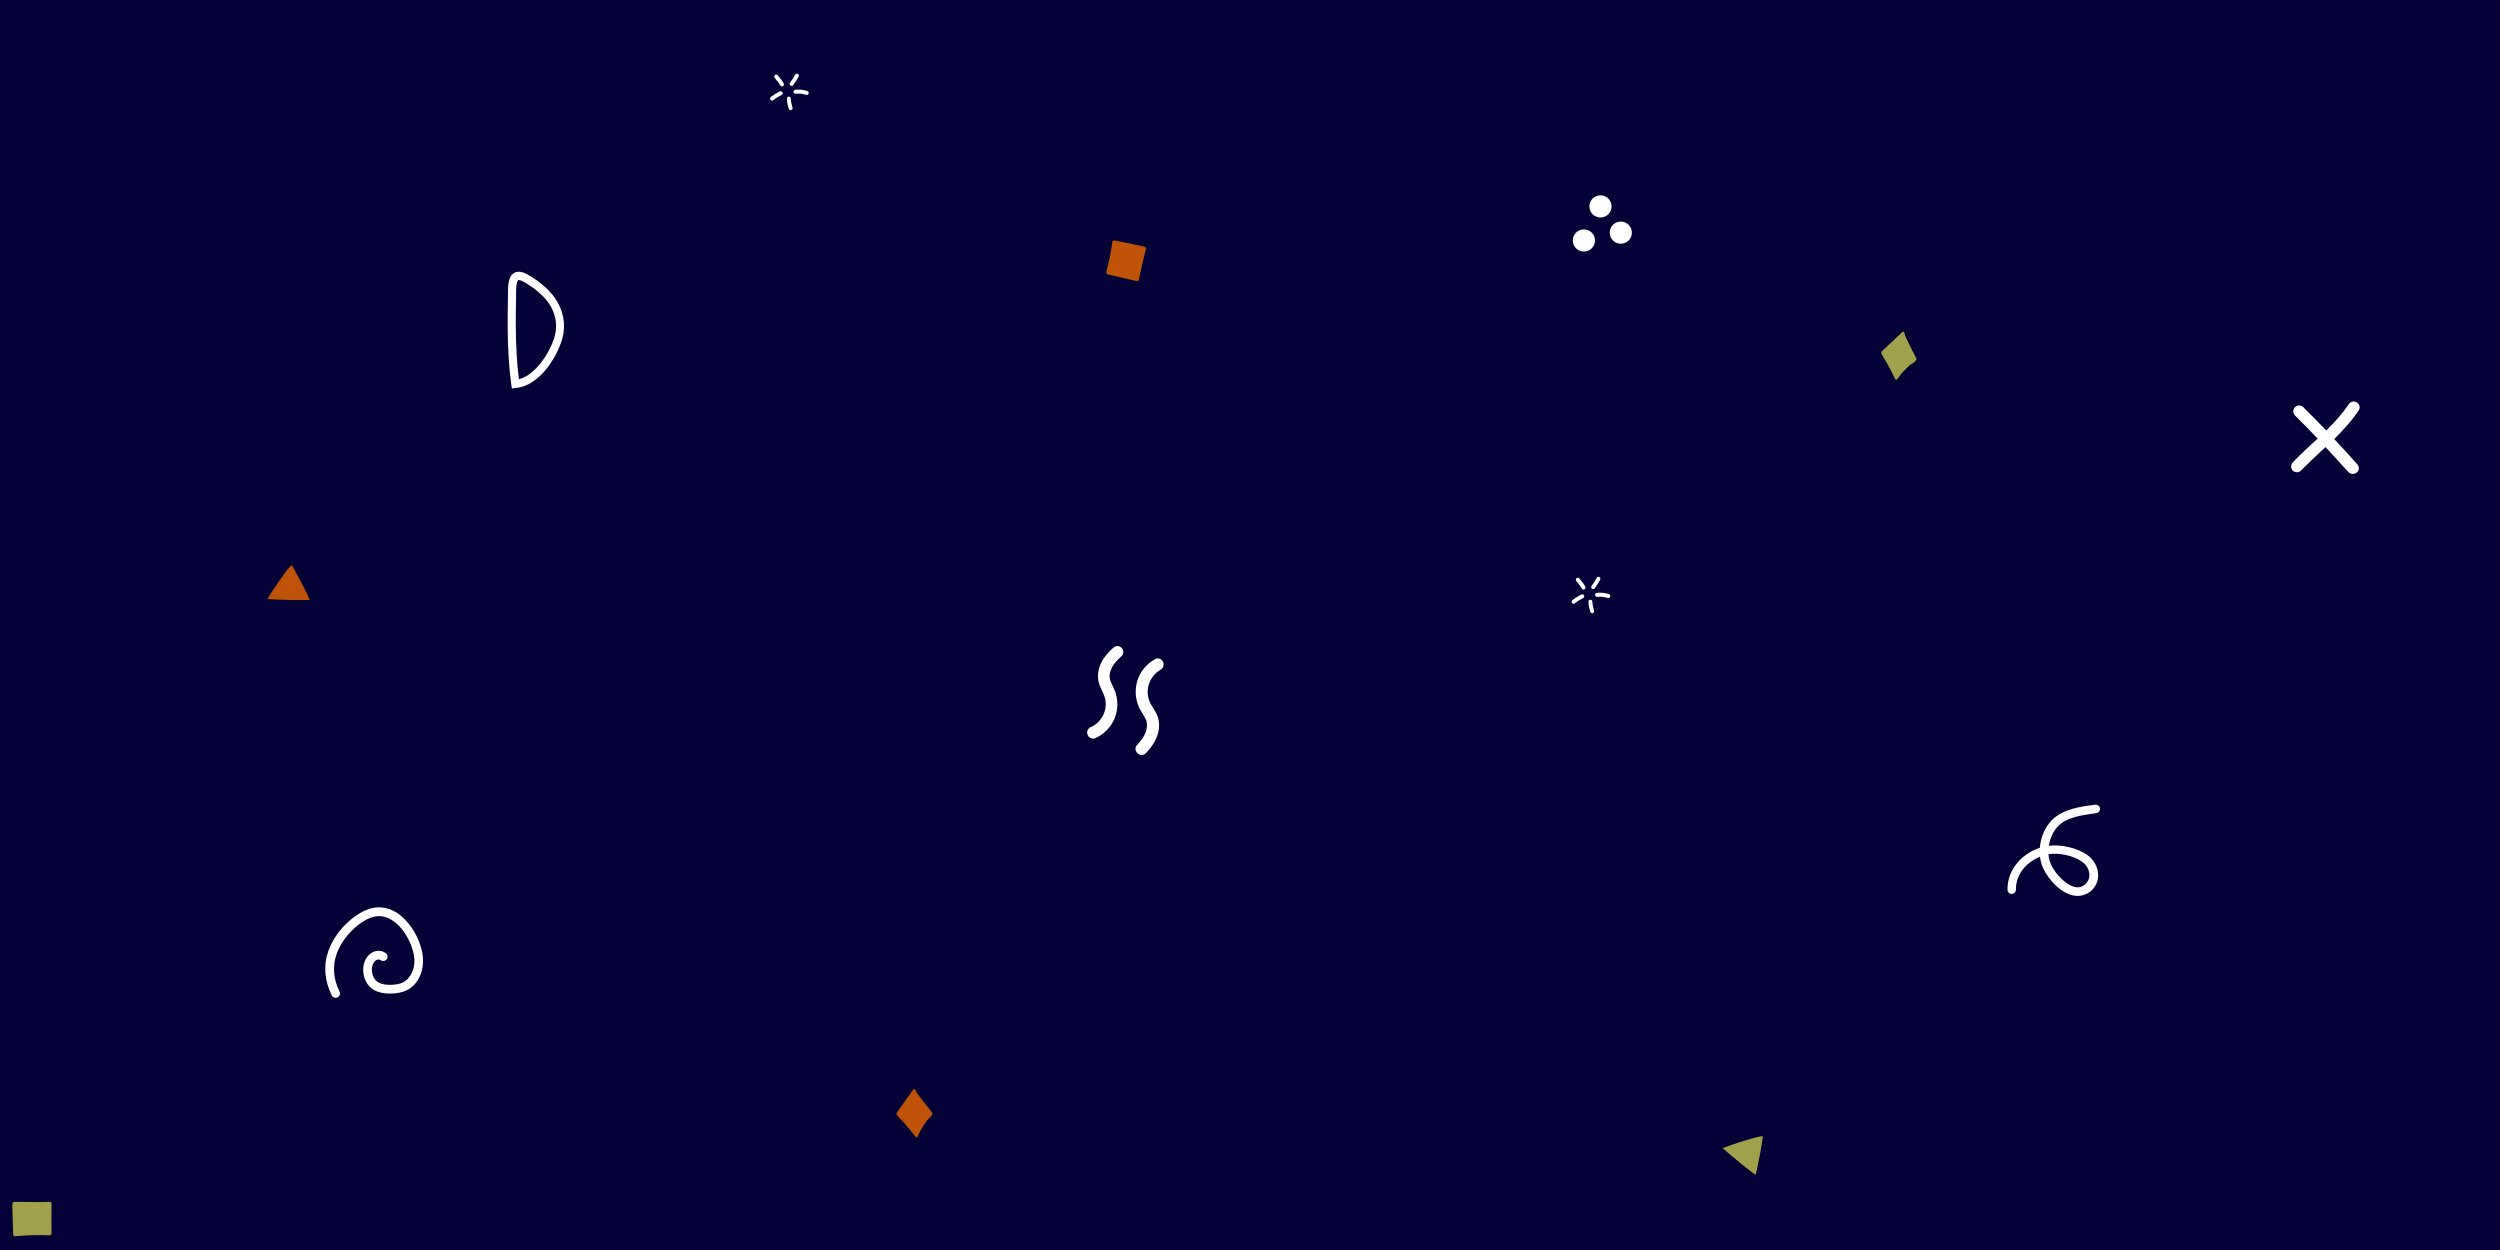
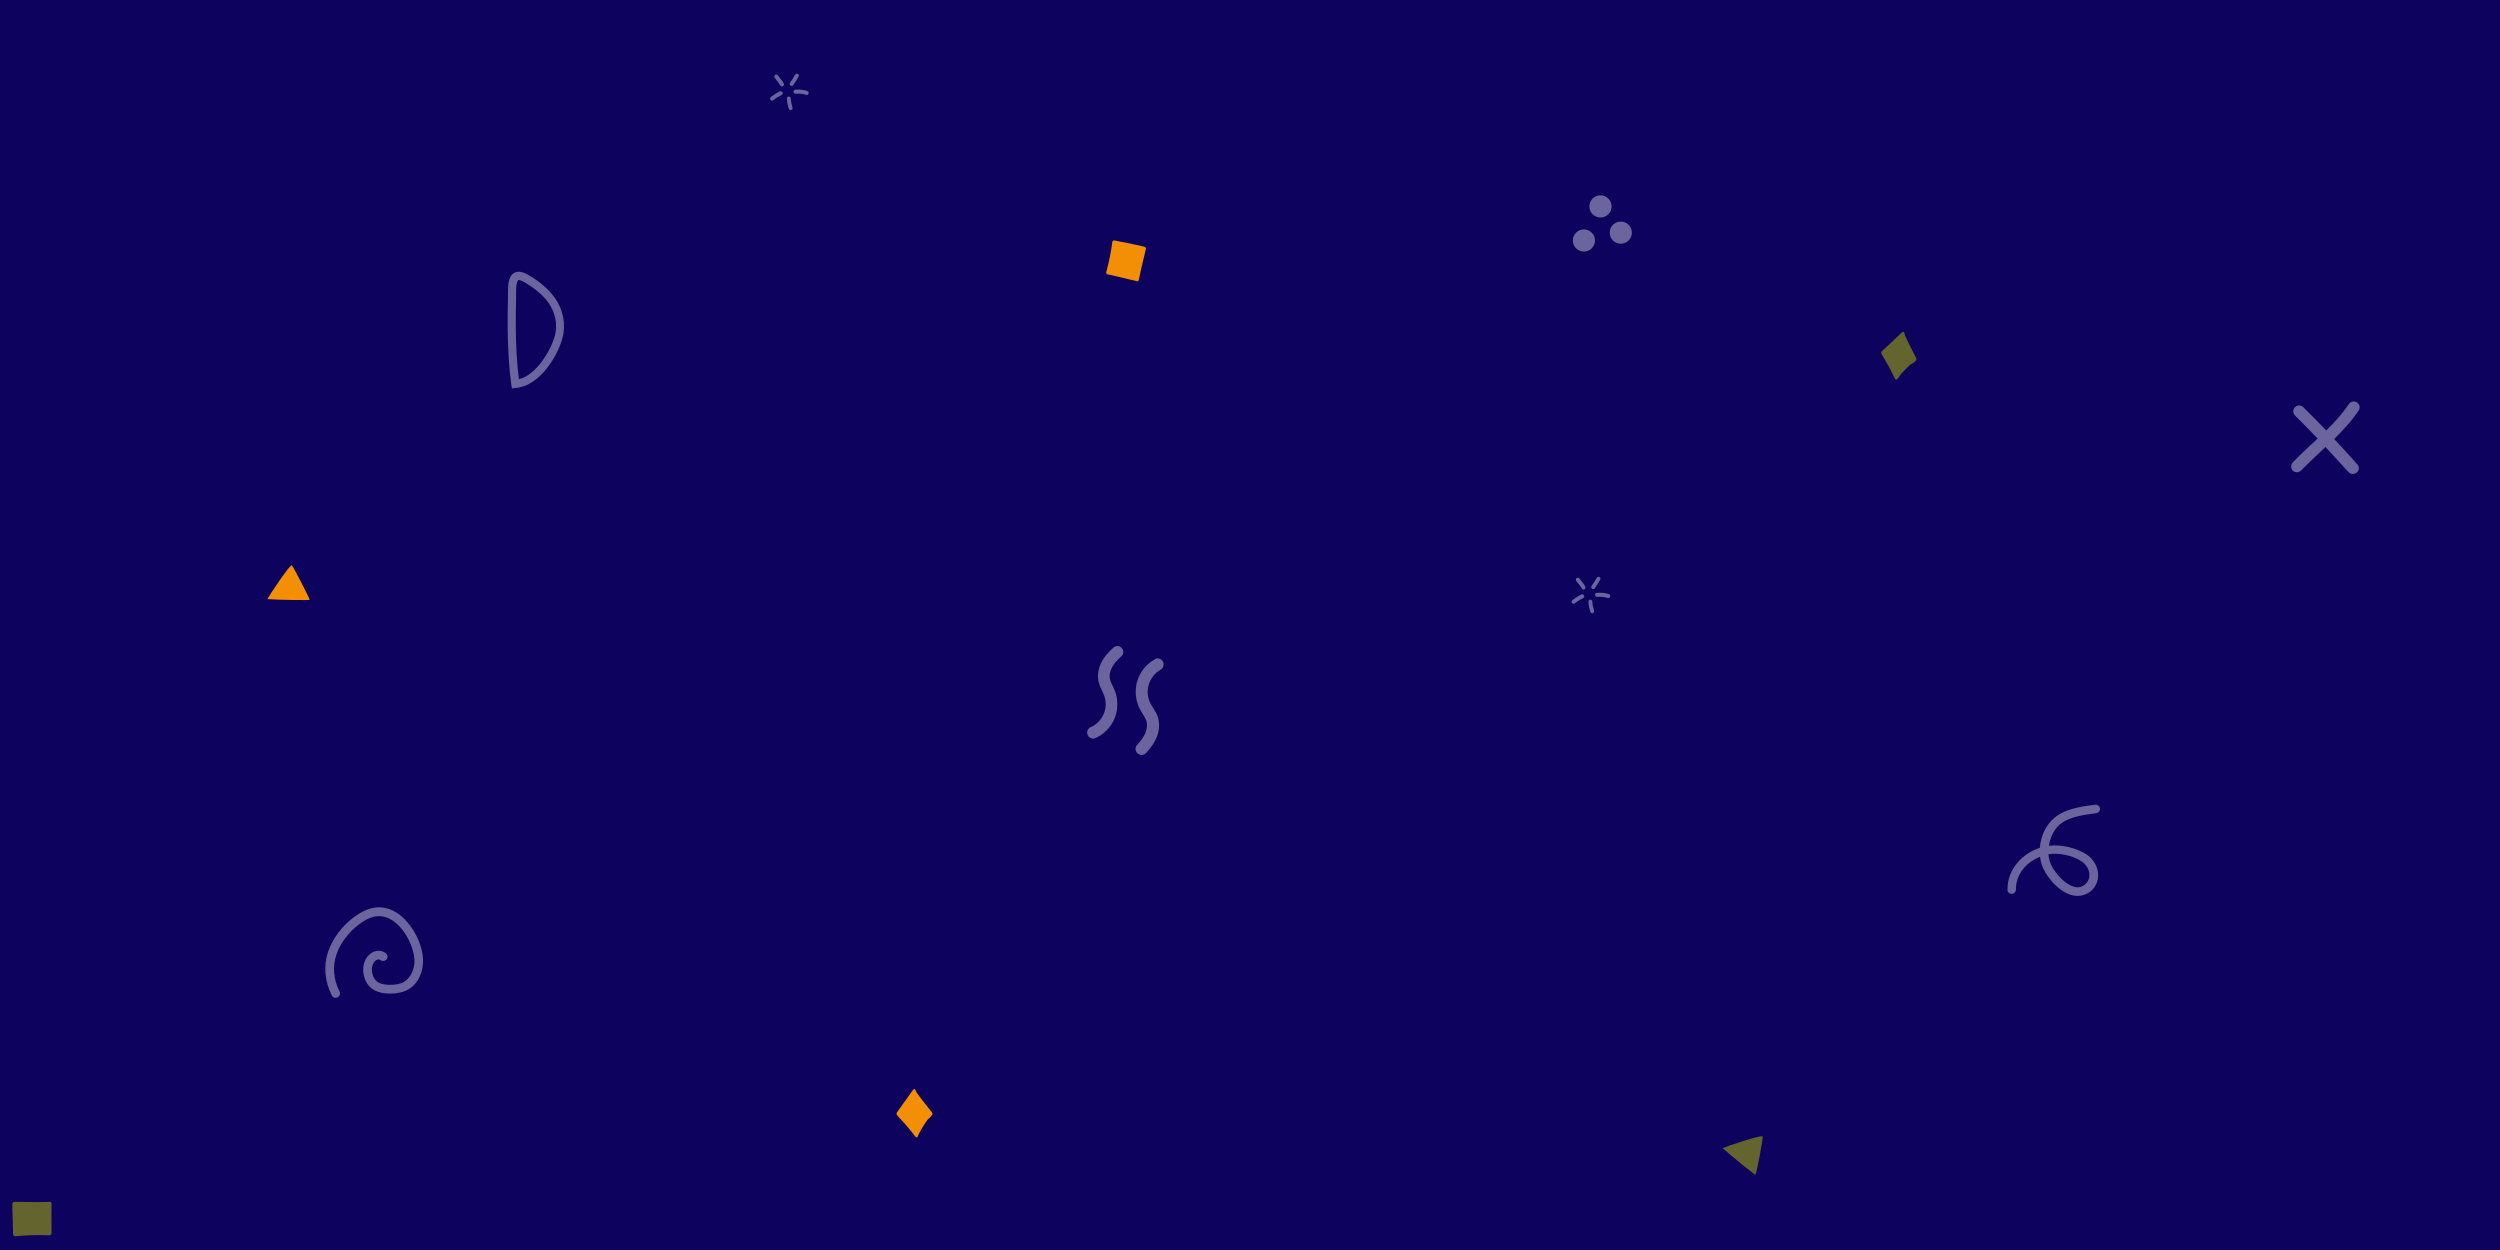
- <svg xmlns="http://www.w3.org/2000/svg" width="1400" height="700" viewBox="0 0 1600 800">
-   <rect fill="#040137" width="1600" height="800" />
-   <path fill="#A1A14B" d="M1102.5 734.8c2.5-1.2 24.8-8.6 25.6-7.5.5.7-3.9 23.8-4.6 24.5C1123.3 752.1 1107.5 739.5 1102.5 734.8zM1226.3 229.1c0-.1-4.9-9.4-7-14.2-.1-.3-.3-1.1-.4-1.6-.1-.4-.3-.7-.6-.9-.3-.2-.6-.1-.8.1l-13.1 12.3c0 0 0 0 0 0-.2.2-.3.5-.4.8 0 .3 0 .7.2 1 .1.1 1.4 2.5 2.1 3.6 2.4 3.7 6.5 12.1 6.5 12.2.2.3.4.5.7.6.3 0 .5-.1.7-.3 0 0 1.8-2.5 2.7-3.6 1.5-1.6 3-3.2 4.6-4.7 1.2-1.2 1.6-1.4 2.1-1.6.5-.3 1.1-.5 2.5-1.9C1226.5 230.4 1226.6 229.6 1226.3 229.1zM33 770.3C33 770.3 33 770.3 33 770.3c0-.7-.5-1.2-1.2-1.2-.1 0-.3 0-.4.1-1.6.2-14.3.1-22.2 0-.3 0-.6.1-.9.4-.2.2-.4.5-.4.9 0 .2 0 4.9.1 5.9l.4 13.6c0 .3.2.6.4.9.2.2.5.3.8.3 0 0 .1 0 .1 0 7.3-.7 14.7-.9 22-.6.3 0 .7-.1.9-.3.2-.2.4-.6.4-.9C32.9 783.3 32.9 776.2 33 770.3z" />
-   <path fill="#BF5307" d="M171.1 383.4c1.3-2.5 14.3-22 15.6-21.6.8.3 11.5 21.2 11.5 22.1C198.1 384.2 177.9 384 171.1 383.4zM596.4 711.8c-.1-.1-6.7-8.2-9.7-12.5-.2-.3-.5-1-.7-1.5-.2-.4-.4-.7-.7-.8-.3-.1-.6 0-.8.3L574 712c0 0 0 0 0 0-.2.2-.2.5-.2.9 0 .3.2.7.4.9.1.1 1.8 2.2 2.8 3.1 3.1 3.1 8.8 10.5 8.9 10.6.2.3.5.4.8.4.3 0 .5-.2.6-.5 0 0 1.2-2.8 2-4.1 1.1-1.9 2.3-3.7 3.5-5.5.9-1.4 1.3-1.7 1.7-2 .5-.4 1-.7 2.1-2.4C596.9 713.1 596.8 712.3 596.4 711.8zM727.5 179.9C727.5 179.9 727.5 179.9 727.5 179.9c.6.2 1.3-.2 1.4-.8 0-.1 0-.2 0-.4.2-1.4 2.8-12.6 4.5-19.5.1-.3 0-.6-.2-.8-.2-.3-.5-.4-.8-.5-.2 0-4.7-1.1-5.7-1.3l-13.4-2.7c-.3-.1-.7 0-.9.2-.2.2-.4.4-.5.6 0 0 0 .1 0 .1-.8 6.5-2.2 13.1-3.9 19.4-.1.3 0 .6.2.9.2.3.5.4.8.5C714.8 176.9 721.7 178.5 727.5 179.9zM728.5 178.1c-.1-.1-.2-.2-.4-.2C728.3 177.9 728.4 178 728.5 178.1z" />
-   <g fill-opacity="1" fill="#FFF">
+ <svg xmlns="http://www.w3.org/2000/svg" width="1319" height="659.5" viewBox="0 0 1600 800">
+   <rect fill="#0D025E" width="1600" height="800" />
+   <path fill="#64642F" d="M1102.5 734.8c2.5-1.2 24.8-8.6 25.6-7.5.5.7-3.9 23.8-4.6 24.5C1123.3 752.1 1107.5 739.5 1102.5 734.8zM1226.3 229.1c0-.1-4.9-9.4-7-14.2-.1-.3-.3-1.1-.4-1.6-.1-.4-.3-.7-.6-.9-.3-.2-.6-.1-.8.1l-13.1 12.3c0 0 0 0 0 0-.2.2-.3.5-.4.8 0 .3 0 .7.2 1 .1.1 1.4 2.5 2.1 3.6 2.4 3.7 6.5 12.1 6.5 12.2.2.3.4.5.7.6.3 0 .5-.1.7-.3 0 0 1.8-2.5 2.7-3.6 1.5-1.6 3-3.2 4.6-4.7 1.2-1.2 1.6-1.4 2.1-1.6.5-.3 1.1-.5 2.5-1.9C1226.5 230.4 1226.6 229.6 1226.3 229.1zM33 770.3C33 770.3 33 770.3 33 770.3c0-.7-.5-1.2-1.2-1.2-.1 0-.3 0-.4.1-1.6.2-14.3.1-22.2 0-.3 0-.6.1-.9.4-.2.2-.4.5-.4.9 0 .2 0 4.9.1 5.9l.4 13.6c0 .3.2.6.4.9.2.2.5.3.8.3 0 0 .1 0 .1 0 7.3-.7 14.7-.9 22-.6.3 0 .7-.1.9-.3.2-.2.4-.6.4-.9C32.9 783.3 32.9 776.2 33 770.3z" />
+   <path fill="#F38F05" d="M171.1 383.4c1.3-2.5 14.3-22 15.6-21.6.8.3 11.5 21.2 11.5 22.1C198.1 384.2 177.9 384 171.1 383.4zM596.4 711.8c-.1-.1-6.7-8.2-9.7-12.5-.2-.3-.5-1-.7-1.5-.2-.4-.4-.7-.7-.8-.3-.1-.6 0-.8.3L574 712c0 0 0 0 0 0-.2.2-.2.5-.2.9 0 .3.2.7.4.9.1.1 1.8 2.2 2.8 3.1 3.1 3.1 8.8 10.5 8.9 10.6.2.3.5.4.8.4.3 0 .5-.2.6-.5 0 0 1.2-2.8 2-4.1 1.1-1.9 2.3-3.7 3.5-5.5.9-1.4 1.3-1.7 1.7-2 .5-.4 1-.7 2.1-2.4C596.9 713.1 596.8 712.3 596.4 711.8zM727.5 179.9C727.5 179.9 727.5 179.9 727.5 179.9c.6.2 1.3-.2 1.4-.8 0-.1 0-.2 0-.4.2-1.4 2.8-12.6 4.5-19.5.1-.3 0-.6-.2-.8-.2-.3-.5-.4-.8-.5-.2 0-4.7-1.1-5.7-1.3l-13.4-2.7c-.3-.1-.7 0-.9.2-.2.2-.4.4-.5.6 0 0 0 .1 0 .1-.8 6.5-2.2 13.1-3.9 19.4-.1.3 0 .6.2.9.2.3.5.4.8.5C714.8 176.9 721.7 178.5 727.5 179.9zM728.5 178.1c-.1-.1-.2-.2-.4-.2C728.3 177.9 728.4 178 728.5 178.1z" />
+   <g fill-opacity="0.39" fill="#FFF">
    <path d="M699.6 472.7c-1.5 0-2.8-.8-3.5-2.3-.8-1.9 0-4.2 1.9-5 3.7-1.6 6.8-4.7 8.4-8.5 1.6-3.8 1.7-8.1.2-11.9-.3-.9-.8-1.8-1.2-2.8-.8-1.7-1.8-3.7-2.3-5.9-.9-4.1-.2-8.6 2-12.8 1.7-3.1 4.1-6.1 7.6-9.1 1.6-1.4 4-1.2 5.3.4 1.4 1.6 1.2 4-.4 5.3-2.8 2.5-4.7 4.7-5.9 7-1.4 2.6-1.9 5.3-1.3 7.6.3 1.4 1 2.8 1.7 4.3.5 1.1 1 2.2 1.5 3.3 2.1 5.6 2 12-.3 17.6-2.3 5.5-6.8 10.1-12.3 12.5C700.6 472.6 700.1 472.7 699.6 472.7zM740.4 421.4c1.5-.2 3 .5 3.8 1.9 1.1 1.8.4 4.2-1.4 5.3-3.7 2.1-6.4 5.6-7.6 9.5-1.2 4-.8 8.4 1.1 12.1.4.9 1 1.7 1.6 2.7 1 1.7 2.2 3.5 3 5.7 1.4 4 1.2 8.7-.6 13.2-1.4 3.4-3.5 6.6-6.8 10.1-1.5 1.6-3.9 1.7-5.5.2-1.6-1.4-1.7-3.9-.2-5.4 2.6-2.8 4.3-5.3 5.3-7.7 1.1-2.8 1.3-5.6.5-7.9-.5-1.3-1.3-2.7-2.2-4.1-.6-1-1.3-2.1-1.9-3.2-2.8-5.4-3.4-11.9-1.7-17.8 1.8-5.9 5.8-11 11.2-14C739.4 421.6 739.9 421.4 740.4 421.4zM261.3 590.9c5.7 6.8 9 15.7 9.4 22.4.5 7.3-2.4 16.4-10.2 20.4-3 1.5-6.7 2.2-11.2 2.2-7.9-.1-12.9-2.9-15.4-8.4-2.1-4.7-2.3-11.4 1.8-15.9 3.2-3.5 7.8-4.1 11.2-1.6 1.2.9 1.5 2.7.6 3.9-.9 1.2-2.7 1.5-3.9.6-1.8-1.3-3.6.6-3.8.8-2.4 2.6-2.1 7-.8 9.9 1.5 3.4 4.7 5 10.4 5.1 3.6 0 6.4-.5 8.6-1.6 4.7-2.4 7.7-8.6 7.2-15-.5-7.3-5.3-18.2-13-23.9-4.2-3.1-8.5-4.1-12.9-3.1-3.1.7-6.2 2.4-9.7 5-6.6 5.1-11.7 11.8-14.2 19-2.7 7.7-2.1 15.8 1.9 23.9.7 1.4.1 3.1-1.3 3.7-1.4.7-3.1.1-3.7-1.3-4.6-9.4-5.4-19.2-2.2-28.2 2.9-8.2 8.6-15.9 16.1-21.6 4.1-3.1 8-5.1 11.8-6 6-1.4 12 0 17.5 4C257.6 586.9 259.6 588.8 261.3 590.9z" />
    <circle cx="1013.7" cy="153.9" r="7.1" />
    <circle cx="1024.3" cy="132.1" r="7.1" />
    <circle cx="1037.3" cy="148.9" r="7.1" />
    <path d="M1508.7 297.2c-4.8-5.4-9.7-10.8-14.8-16.2 5.6-5.6 11.1-11.5 15.6-18.2 1.2-1.7.7-4.1-1-5.2-1.7-1.2-4.1-.7-5.2 1-4.2 6.2-9.1 11.6-14.5 16.9-4.8-5-9.7-10-14.7-14.9-1.5-1.5-3.9-1.5-5.3 0-1.5 1.5-1.5 3.9 0 5.3 4.9 4.8 9.7 9.8 14.5 14.8-1.1 1.1-2.3 2.2-3.5 3.2-4.1 3.8-8.4 7.8-12.4 12-1.4 1.5-1.4 3.8 0 5.3 0 0 0 0 0 0 1.5 1.4 3.9 1.4 5.3-.1 3.9-4 8.1-7.9 12.1-11.7 1.2-1.1 2.3-2.2 3.5-3.3 4.9 5.3 9.8 10.6 14.6 15.9.1.1.1.1.2.2 1.4 1.4 3.7 1.5 5.2.2C1510 301.2 1510.1 298.8 1508.7 297.2zM327.6 248.6l-.4-2.6c-1.5-11.1-2.2-23.2-2.3-37 0-5.5 0-11.5.2-18.5 0-.7 0-1.5 0-2.3 0-5 0-11.2 3.9-13.5 2.2-1.3 5.1-1 8.5.9 5.7 3.1 13.2 8.7 17.5 14.9 5.5 7.8 7.3 16.9 5 25.7-3.2 12.3-15 31-30 32.1L327.6 248.6zM332.1 179.2c-.2 0-.3 0-.4.1-.1.1-.7.5-1.1 2.7-.3 1.9-.3 4.2-.3 6.3 0 .8 0 1.7 0 2.4-.2 6.9-.2 12.8-.2 18.3.1 12.5.7 23.5 2 33.7 11-2.7 20.4-18.1 23-27.8 1.9-7.2.4-14.8-4.2-21.3l0 0C347 188.1 340 183 335 180.3 333.6 179.5 332.6 179.2 332.1 179.2zM516.3 60.8c-.1 0-.2 0-.4-.1-2.4-.7-4-.9-6.7-.7-.7 0-1.3-.5-1.4-1.2 0-.7.5-1.3 1.2-1.4 3.1-.2 4.9 0 7.6.8.7.2 1.1.9.9 1.6C517.3 60.4 516.8 60.8 516.3 60.8zM506.1 70.5c-.5 0-1-.3-1.2-.8-.8-2.1-1.2-4.3-1.3-6.6 0-.7.5-1.3 1.2-1.3.7 0 1.3.5 1.3 1.2.1 2 .5 3.9 1.1 5.8.2.7-.1 1.4-.8 1.6C506.4 70.5 506.2 70.5 506.1 70.5zM494.1 64.4c-.4 0-.8-.2-1-.5-.4-.6-.3-1.4.2-1.8 1.8-1.4 3.7-2.6 5.8-3.6.6-.3 1.4 0 1.7.6.3.6 0 1.4-.6 1.7-1.9.9-3.7 2-5.3 3.3C494.7 64.3 494.4 64.4 494.1 64.4zM500.5 55.3c-.5 0-.9-.3-1.2-.7-.5-1-1.2-1.9-2.4-3.4-.3-.4-.7-.9-1.1-1.4-.4-.6-.3-1.4.2-1.8.6-.4 1.4-.3 1.8.2.4.5.8 1 1.1 1.4 1.3 1.6 2.1 2.6 2.7 3.9.3.6 0 1.4-.6 1.7C500.9 55.3 500.7 55.3 500.5 55.3zM506.7 55c-.3 0-.5-.1-.8-.2-.6-.4-.7-1.2-.3-1.8 1.2-1.7 2.3-3.4 3.3-5.2.3-.6 1.1-.9 1.7-.5.6.3.9 1.1.5 1.7-1 1.9-2.2 3.8-3.5 5.6C507.4 54.8 507.1 55 506.7 55zM1029.3 382.8c-.1 0-.2 0-.4-.1-2.4-.7-4-.9-6.7-.7-.7 0-1.3-.5-1.4-1.2 0-.7.5-1.3 1.2-1.4 3.1-.2 4.9 0 7.6.8.7.2 1.1.9.9 1.6C1030.3 382.4 1029.8 382.8 1029.3 382.8zM1019.1 392.5c-.5 0-1-.3-1.2-.8-.8-2.1-1.2-4.3-1.3-6.6 0-.7.5-1.3 1.2-1.3.7 0 1.3.5 1.3 1.2.1 2 .5 3.9 1.1 5.8.2.7-.1 1.4-.8 1.6C1019.4 392.5 1019.2 392.5 1019.1 392.5zM1007.1 386.4c-.4 0-.8-.2-1-.5-.4-.6-.3-1.4.2-1.8 1.8-1.4 3.7-2.6 5.8-3.6.6-.3 1.4 0 1.7.6.3.6 0 1.4-.6 1.7-1.9.9-3.7 2-5.3 3.3C1007.7 386.3 1007.4 386.4 1007.1 386.4zM1013.5 377.3c-.5 0-.9-.3-1.2-.7-.5-1-1.2-1.9-2.4-3.4-.3-.4-.7-.9-1.1-1.4-.4-.6-.3-1.4.2-1.8.6-.4 1.4-.3 1.8.2.4.5.8 1 1.1 1.4 1.3 1.6 2.1 2.6 2.7 3.9.3.6 0 1.4-.6 1.7C1013.9 377.3 1013.7 377.3 1013.5 377.3zM1019.7 377c-.3 0-.5-.1-.8-.2-.6-.4-.7-1.2-.3-1.8 1.2-1.7 2.3-3.4 3.3-5.2.3-.6 1.1-.9 1.7-.5.6.3.9 1.1.5 1.7-1 1.9-2.2 3.8-3.5 5.6C1020.4 376.8 1020.1 377 1019.7 377zM1329.7 573.4c-1.4 0-2.9-.2-4.5-.7-8.4-2.7-16.6-12.7-18.7-20-.4-1.4-.7-2.9-.9-4.4-8.1 3.3-15.5 10.6-15.4 21 0 1.5-1.2 2.7-2.7 2.8 0 0 0 0 0 0-1.5 0-2.7-1.2-2.7-2.7-.1-6.7 2.4-12.9 7-18 3.6-4 8.4-7.1 13.7-8.8.5-6.5 3.1-12.9 7.4-17.4 7-7.4 18.2-8.9 27.3-10.1l.7-.1c1.5-.2 2.9.9 3.1 2.3.2 1.5-.9 2.9-2.3 3.1l-.7.1c-8.6 1.2-18.4 2.5-24 8.4-3 3.2-5 7.7-5.7 12.4 7.9-1 17.7 1.3 24.3 5.7 4.3 2.9 7.1 7.8 7.2 12.7.2 4.3-1.7 8.3-5.2 11.1C1335.2 572.4 1332.6 573.4 1329.7 573.4zM1311 546.7c.1 1.5.4 3 .8 4.4 1.7 5.8 8.7 14.2 15.1 16.3 2.8.9 5.1.5 7.2-1.1 2.7-2.1 3.2-4.8 3.1-6.6-.1-3.2-2-6.4-4.8-8.3C1326.7 547.5 1317.7 545.6 1311 546.7z" />
  </g>
</svg>
